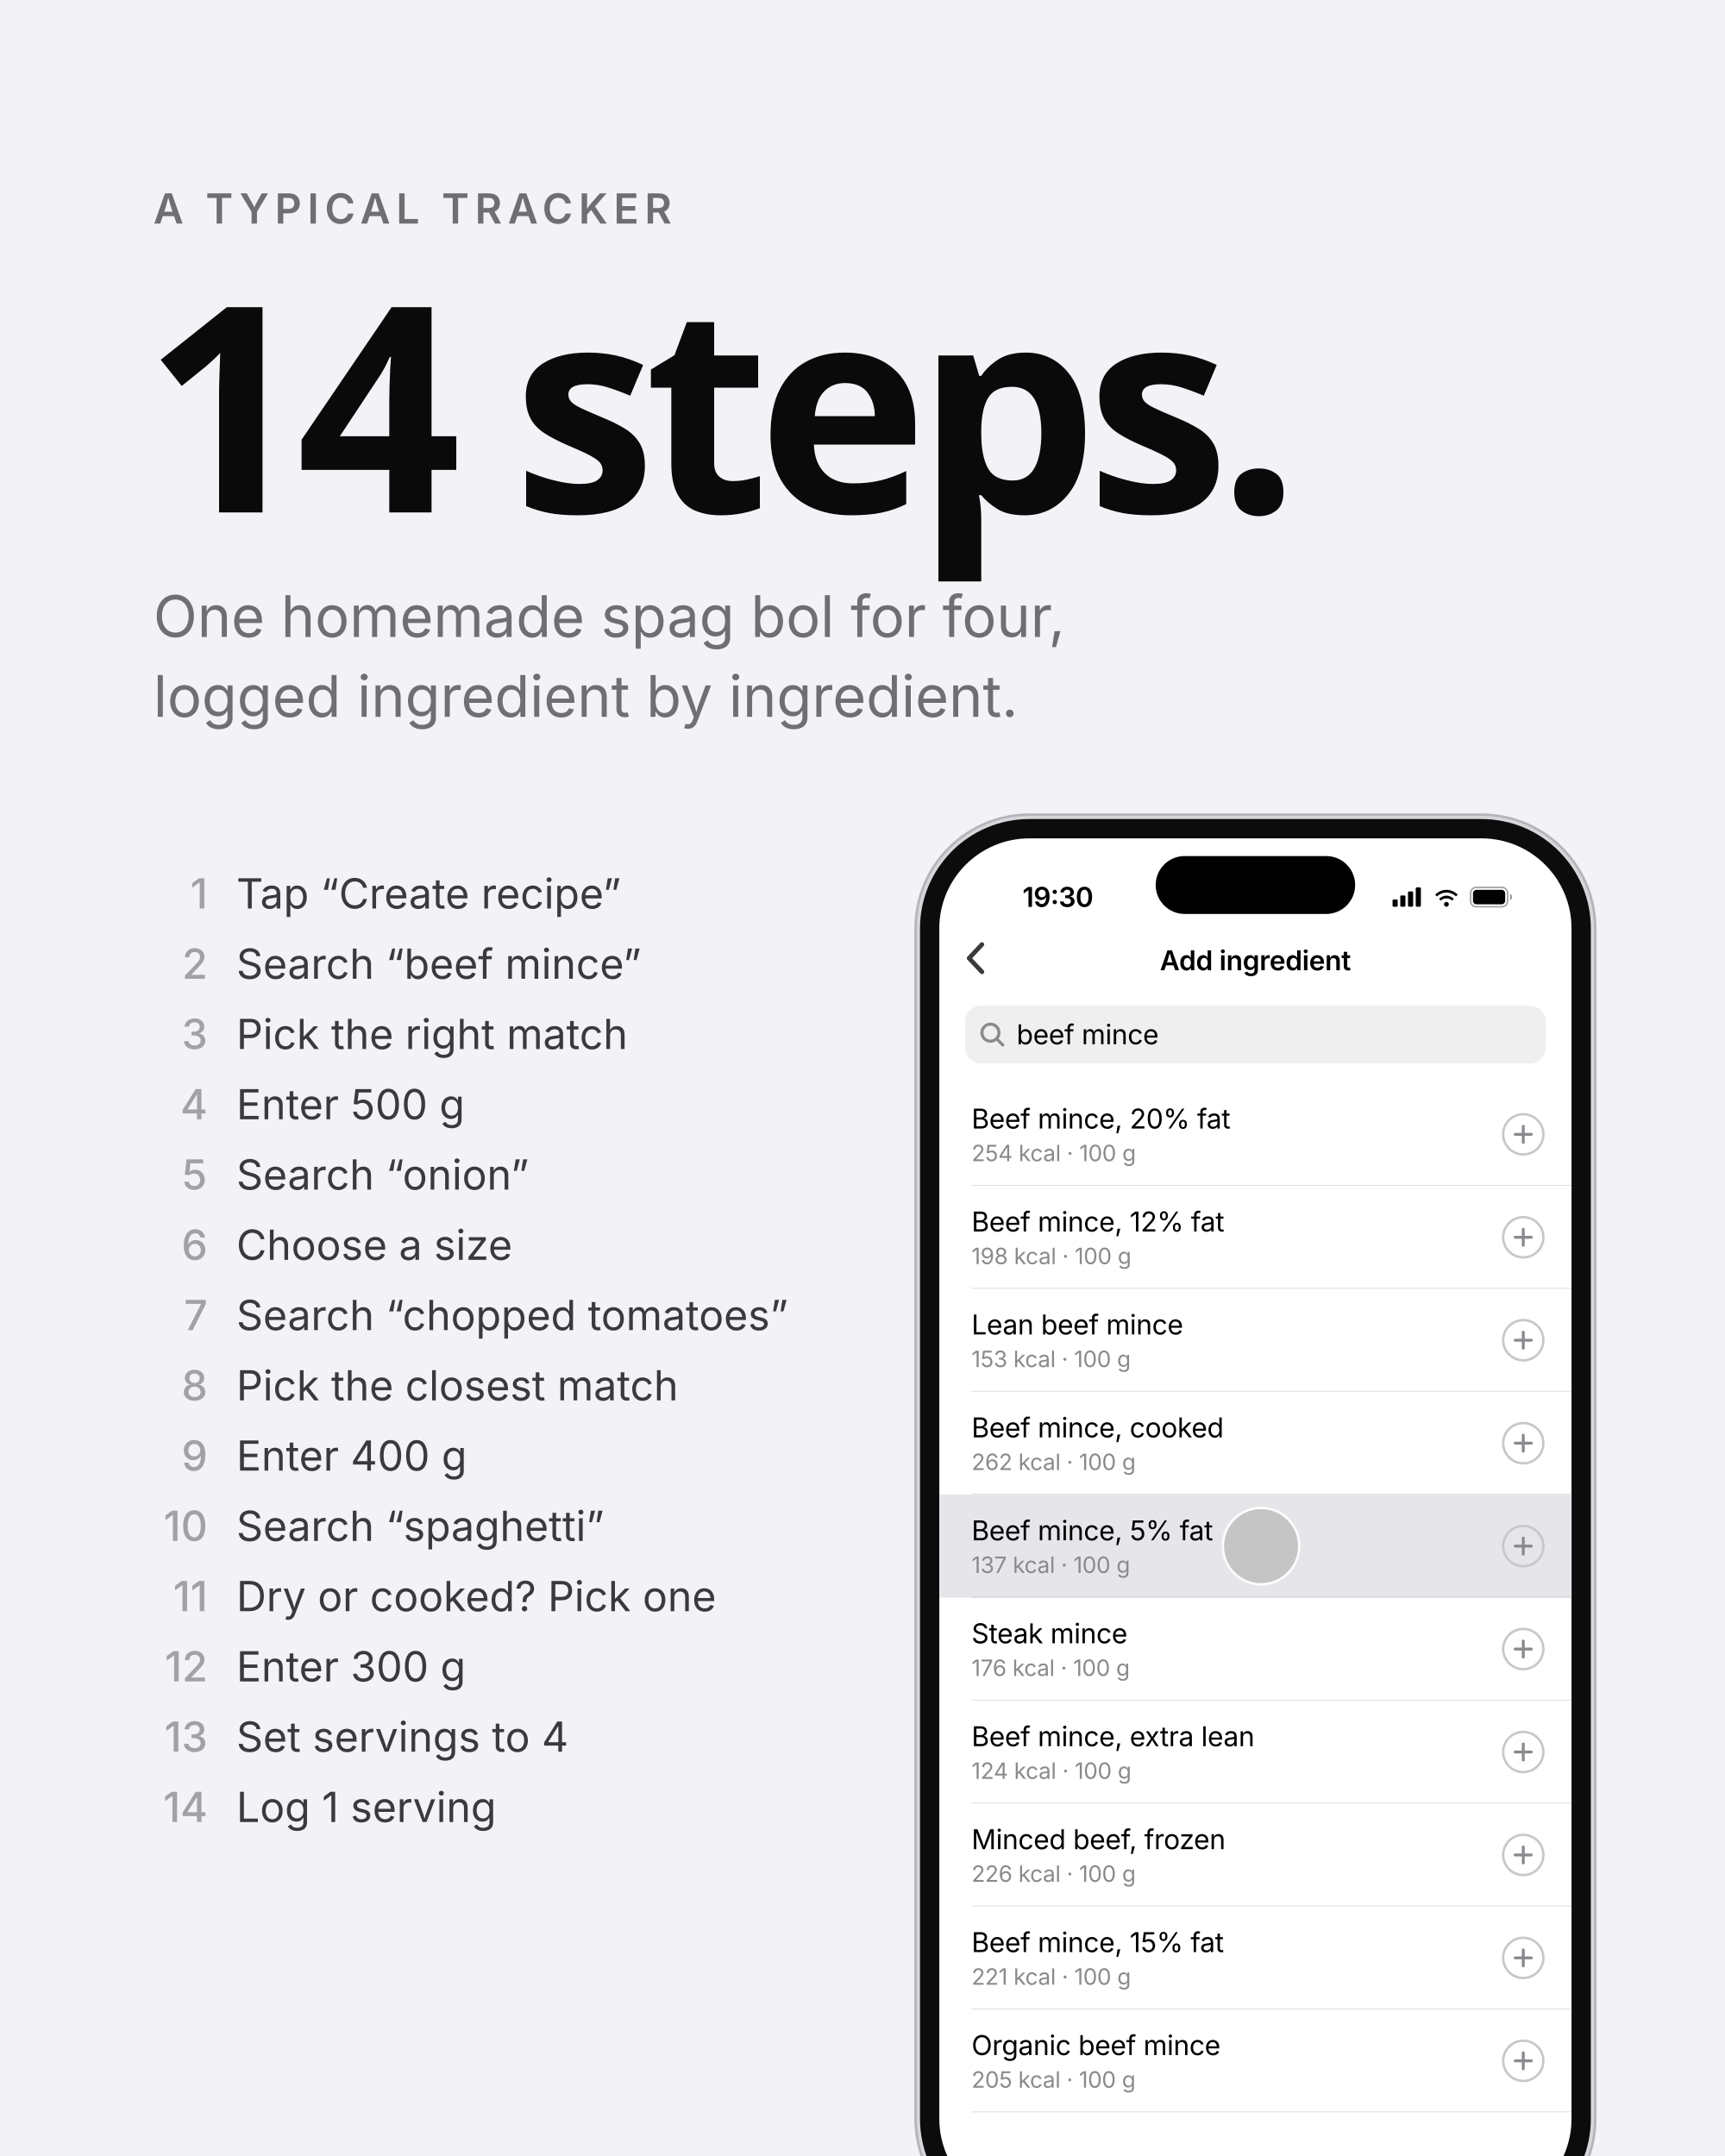
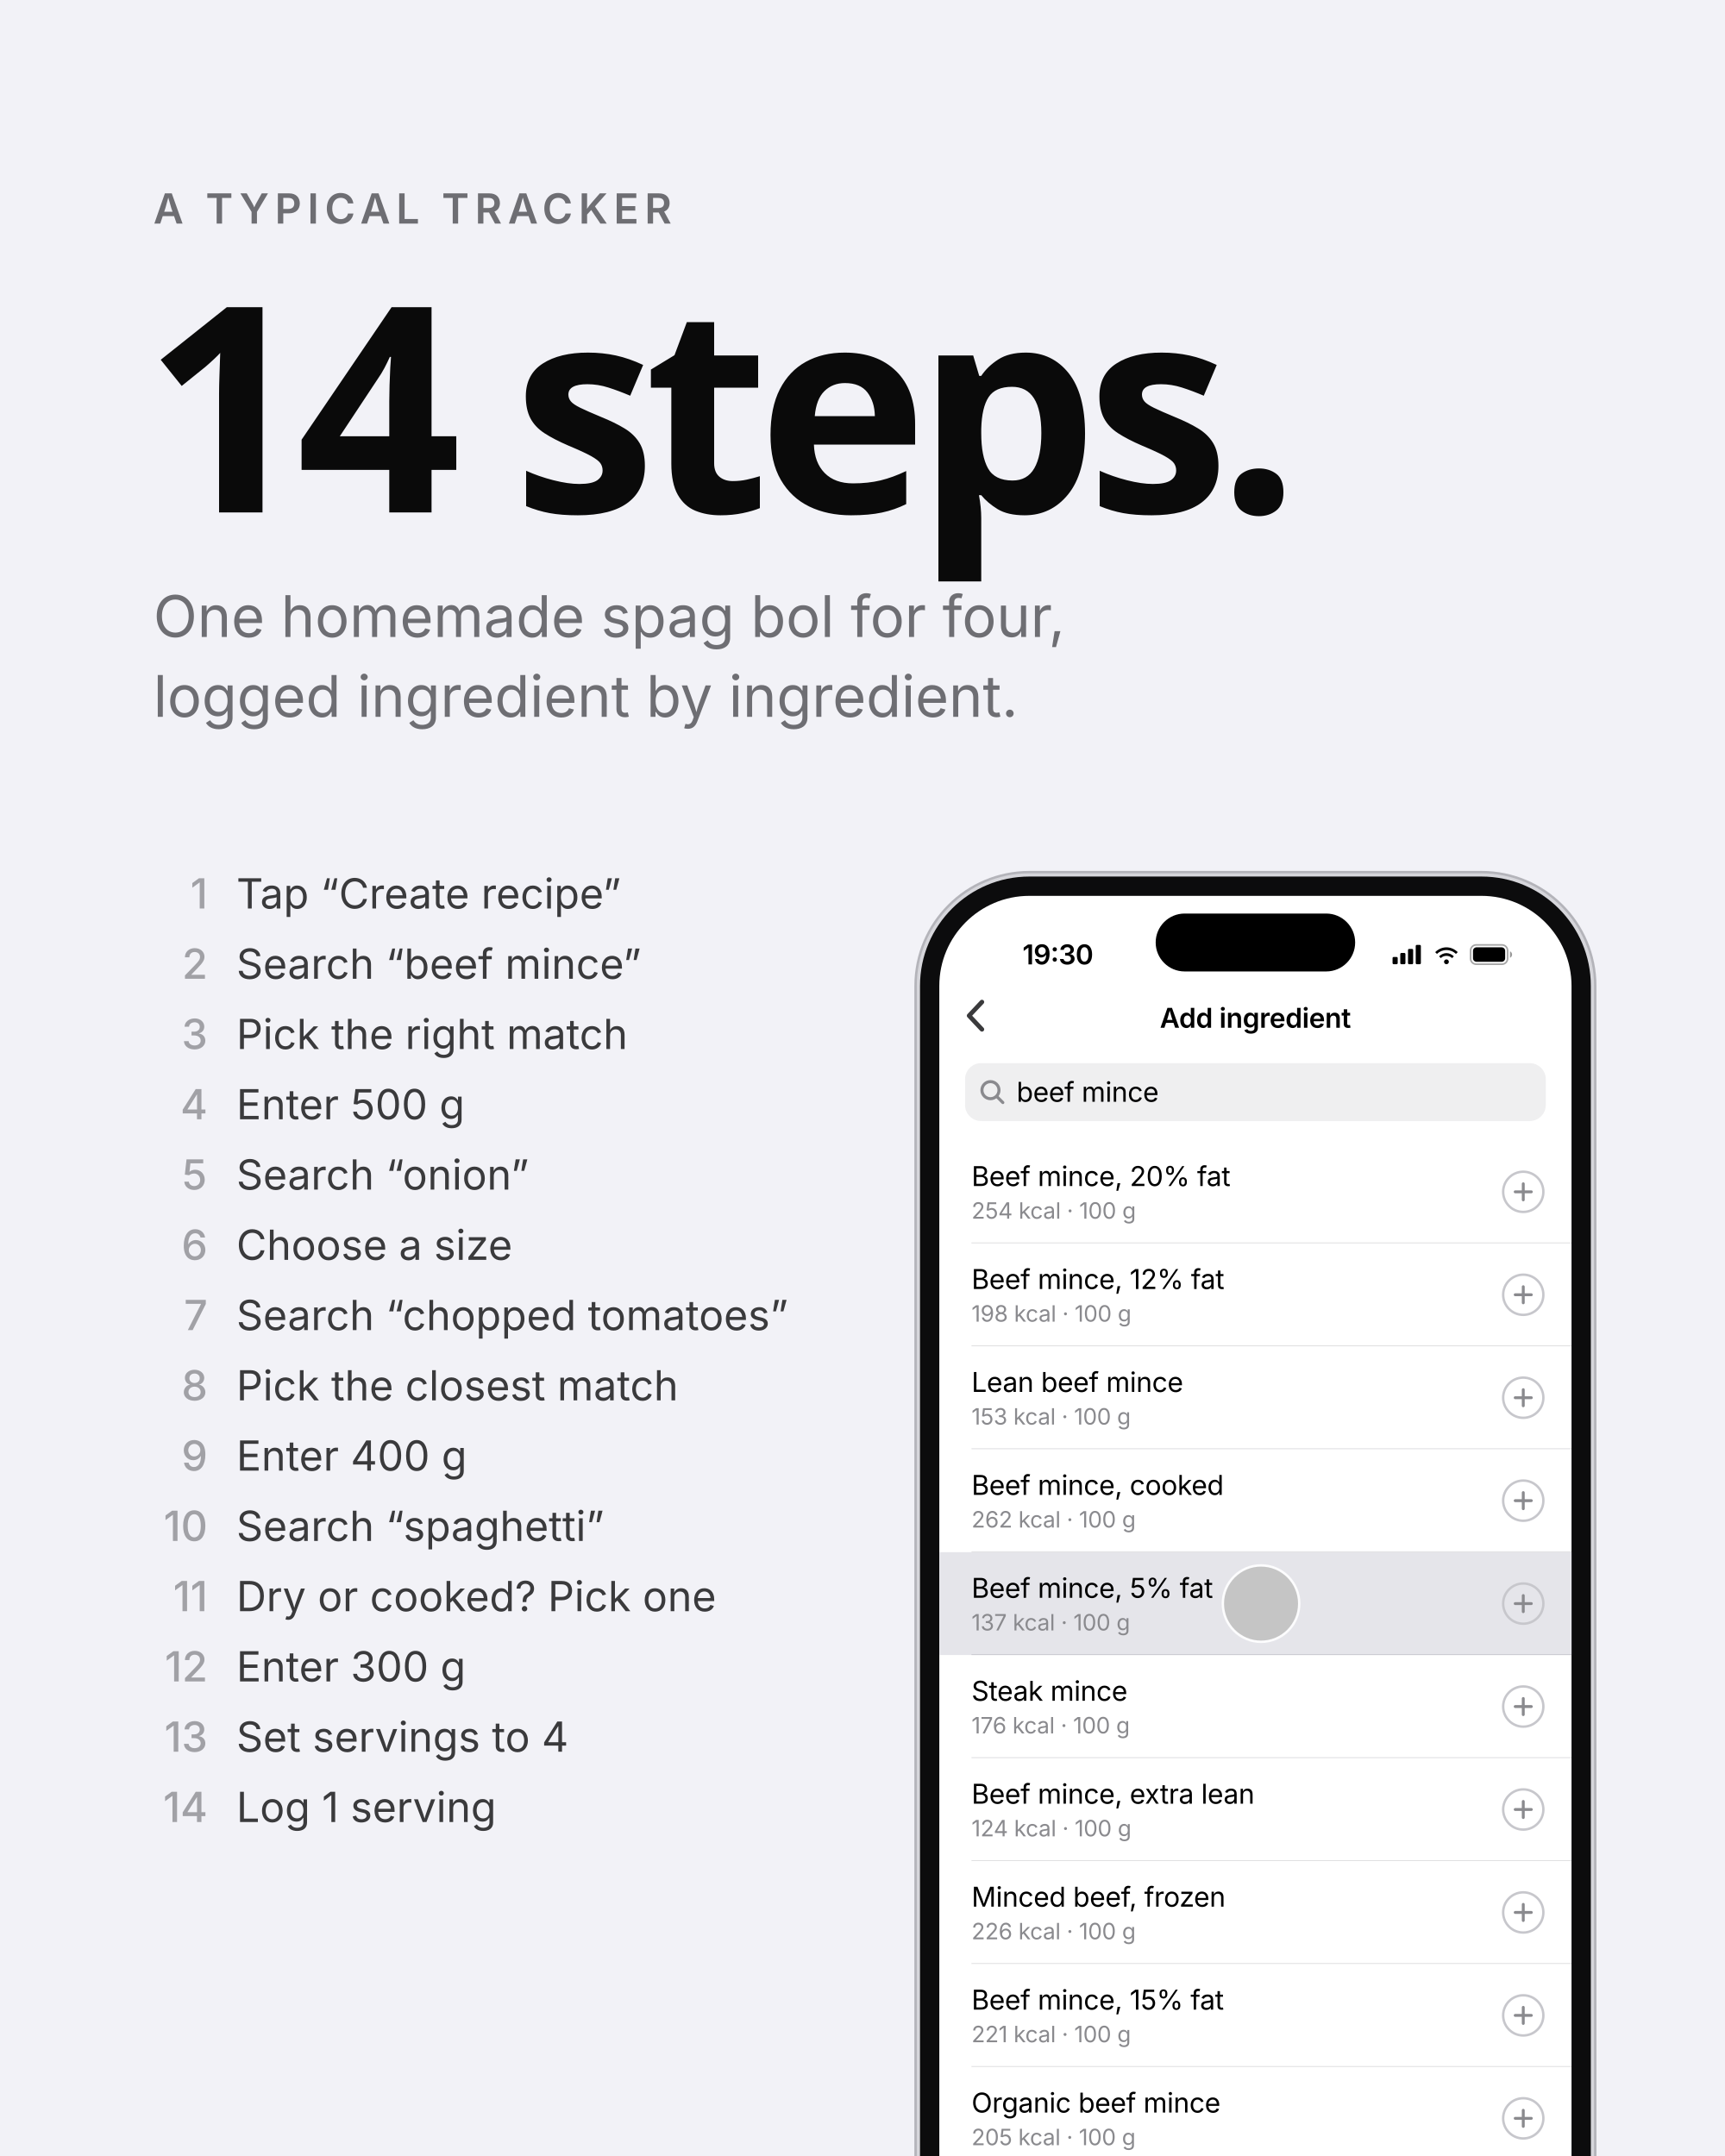
<svg xmlns="http://www.w3.org/2000/svg" width="1080" height="1350" viewBox="0 0 1080 1350" fill="none">
  <defs>
    <clipPath id="typical-phone-screen-clip">
      <rect x="12" y="12" width="393" height="852" rx="56" fill="#fff" />
    </clipPath>
    <clipPath id="slide-clip">
      <rect width="1080" height="1350" fill="#fff" />
    </clipPath>
  </defs>
  <rect id="background" width="1080" height="1350" fill="#f2f2f7" />
  <g id="slide-content" clip-path="url(#slide-clip)">
    <text id="eyebrow" fill="#6e6e73" font-family="Inter" font-size="26" font-weight="600" letter-spacing="0.14em" xml:space="preserve">
      <tspan x="96" y="140">A TYPICAL TRACKER</tspan>
    </text>
    <text id="headline" fill="#0a0a0a" font-family="Inter Tight" font-size="180" font-weight="600" letter-spacing="-0.04em" xml:space="preserve">
      <tspan x="90" y="320.86">14 steps.</tspan>
    </text>
    <text id="body" fill="#6e6e73" font-family="Inter" font-size="36" font-weight="400" xml:space="preserve">
      <tspan x="96" y="398.86">One homemade spag bol for four,</tspan>
      <tspan x="96" y="448.86">logged ingredient by ingredient.</tspan>
    </text>
    <g id="steps">
      <text fill="#a1a1a6" font-family="Inter" font-size="26" font-weight="500" xml:space="preserve">
        <tspan x="119.21" y="568.86">1</tspan>
      </text>
      <text fill="#3a3a3c" font-family="Inter" font-size="26" font-weight="400" xml:space="preserve">
        <tspan x="148" y="568.86">Tap “Create recipe”</tspan>
      </text>
      <text fill="#a1a1a6" font-family="Inter" font-size="26" font-weight="500" xml:space="preserve">
        <tspan x="113.98" y="612.86">2</tspan>
      </text>
      <text fill="#3a3a3c" font-family="Inter" font-size="26" font-weight="400" xml:space="preserve">
        <tspan x="148" y="612.86">Search “beef mince”</tspan>
      </text>
      <text fill="#a1a1a6" font-family="Inter" font-size="26" font-weight="500" xml:space="preserve">
        <tspan x="113.7" y="656.86">3</tspan>
      </text>
      <text fill="#3a3a3c" font-family="Inter" font-size="26" font-weight="400" xml:space="preserve">
        <tspan x="148" y="656.86">Pick the right match</tspan>
      </text>
      <text fill="#a1a1a6" font-family="Inter" font-size="26" font-weight="500" xml:space="preserve">
        <tspan x="112.94" y="700.86">4</tspan>
      </text>
      <text fill="#3a3a3c" font-family="Inter" font-size="26" font-weight="400" xml:space="preserve">
        <tspan x="148" y="700.86">Enter 500 g</tspan>
      </text>
      <text fill="#a1a1a6" font-family="Inter" font-size="26" font-weight="500" xml:space="preserve">
        <tspan x="113.93" y="744.86">5</tspan>
      </text>
      <text fill="#3a3a3c" font-family="Inter" font-size="26" font-weight="400" xml:space="preserve">
        <tspan x="148" y="744.86">Search “onion”</tspan>
      </text>
      <text fill="#a1a1a6" font-family="Inter" font-size="26" font-weight="500" xml:space="preserve">
        <tspan x="113.62" y="788.86">6</tspan>
      </text>
      <text fill="#3a3a3c" font-family="Inter" font-size="26" font-weight="400" xml:space="preserve">
        <tspan x="148" y="788.86">Choose a size</tspan>
      </text>
      <text fill="#a1a1a6" font-family="Inter" font-size="26" font-weight="500" xml:space="preserve">
        <tspan x="115.15" y="832.86">7</tspan>
      </text>
      <text fill="#3a3a3c" font-family="Inter" font-size="26" font-weight="400" xml:space="preserve">
        <tspan x="148" y="832.86">Search “chopped tomatoes”</tspan>
      </text>
      <text fill="#a1a1a6" font-family="Inter" font-size="26" font-weight="500" xml:space="preserve">
        <tspan x="113.64" y="876.86">8</tspan>
      </text>
      <text fill="#3a3a3c" font-family="Inter" font-size="26" font-weight="400" xml:space="preserve">
        <tspan x="148" y="876.86">Pick the closest match</tspan>
      </text>
      <text fill="#a1a1a6" font-family="Inter" font-size="26" font-weight="500" xml:space="preserve">
        <tspan x="113.62" y="920.86">9</tspan>
      </text>
      <text fill="#3a3a3c" font-family="Inter" font-size="26" font-weight="400" xml:space="preserve">
        <tspan x="148" y="920.86">Enter 400 g</tspan>
      </text>
      <text fill="#a1a1a6" font-family="Inter" font-size="26" font-weight="500" xml:space="preserve">
        <tspan x="102.43" y="964.86">10</tspan>
      </text>
      <text fill="#3a3a3c" font-family="Inter" font-size="26" font-weight="400" xml:space="preserve">
        <tspan x="148" y="964.86">Search “spaghetti”</tspan>
      </text>
      <text fill="#a1a1a6" font-family="Inter" font-size="26" font-weight="500" xml:space="preserve">
        <tspan x="108.42" y="1008.86">11</tspan>
      </text>
      <text fill="#3a3a3c" font-family="Inter" font-size="26" font-weight="400" xml:space="preserve">
        <tspan x="148" y="1008.86">Dry or cooked? Pick one</tspan>
      </text>
      <text fill="#a1a1a6" font-family="Inter" font-size="26" font-weight="500" xml:space="preserve">
        <tspan x="103.19" y="1052.86">12</tspan>
      </text>
      <text fill="#3a3a3c" font-family="Inter" font-size="26" font-weight="400" xml:space="preserve">
        <tspan x="148" y="1052.86">Enter 300 g</tspan>
      </text>
      <text fill="#a1a1a6" font-family="Inter" font-size="26" font-weight="500" xml:space="preserve">
        <tspan x="102.91" y="1096.86">13</tspan>
      </text>
      <text fill="#3a3a3c" font-family="Inter" font-size="26" font-weight="400" xml:space="preserve">
        <tspan x="148" y="1096.86">Set servings to 4</tspan>
      </text>
      <text fill="#a1a1a6" font-family="Inter" font-size="26" font-weight="500" xml:space="preserve">
        <tspan x="102.15" y="1140.86">14</tspan>
      </text>
      <text fill="#3a3a3c" font-family="Inter" font-size="26" font-weight="400" xml:space="preserve">
        <tspan x="148" y="1140.86">Log 1 serving</tspan>
      </text>
    </g>
-     <g id="typical-phone" transform="translate(576 512.86) scale(1.007194)">
+     <g id="typical-phone" transform="translate(576 548.86) scale(1.007194)">
      <rect id="typical-phone-bezel-outer" x="-3.5" y="-3.5" width="424" height="883" rx="71.5" fill="#b4b4ba" />
      <rect id="typical-phone-bezel" x="-2" y="-2" width="421" height="880" rx="70" fill="#d6d6db" />
      <rect id="typical-phone-body" width="417" height="876" rx="68" fill="#0c0c0d" />
      <g clip-path="url(#typical-phone-screen-clip)">
        <g transform="translate(12 12)">
          <g id="typical-phone-search-screen">
            <rect x="0" y="0" width="393" height="852" fill="#fff" />
            <path d="M26.5 66L18.5 74.5l8 8.5" stroke="#3a3a3c" stroke-width="2.8" stroke-linecap="round" stroke-linejoin="round" fill="none" />
            <text id="typical-phone-title" fill="#000" font-family="Inter" font-size="17" font-weight="600" letter-spacing="-0.01em" xml:space="preserve">
              <tspan x="137.09" y="82">Add ingredient</tspan>
            </text>
            <g id="typical-phone-search">
              <rect x="16" y="104" width="361" height="36" rx="10" fill="#767680" fill-opacity="0.12" />
              <g transform="translate(25 114)" stroke="#8a8a8e" stroke-width="1.9" fill="none">
                <circle cx="6.8" cy="6.8" r="5.3" />
                <path d="M10.8 10.8l3.7 3.7" stroke-linecap="round" />
              </g>
              <text fill="#000" font-family="Inter" font-size="17" font-weight="400" letter-spacing="-0.01em" xml:space="preserve">
                <tspan x="48" y="128">beef mince</tspan>
              </text>
            </g>
            <g id="typical-phone-results">
              <text fill="#000" font-family="Inter" font-size="17" font-weight="400" letter-spacing="-0.01em" xml:space="preserve">
                <tspan x="20" y="180.4">Beef mince, 20% fat</tspan>
              </text>
              <text fill="#8a8a8e" font-family="Inter" font-size="14" font-weight="400" letter-spacing="-0.01em" xml:space="preserve">
                <tspan x="20" y="200.7">254 kcal · 100 g</tspan>
              </text>
              <circle cx="363" cy="184" r="12.5" stroke="#c7c7cc" stroke-width="1.5" fill="none" />
              <path d="M363 179v10M358 184h10" stroke="#8a8a8e" stroke-width="1.8" stroke-linecap="round" />
              <rect x="20" y="215.5" width="373" height="0.5" fill="#3c3c43" fill-opacity="0.18" />
              <text fill="#000" font-family="Inter" font-size="17" font-weight="400" letter-spacing="-0.01em" xml:space="preserve">
                <tspan x="20" y="244.4">Beef mince, 12% fat</tspan>
              </text>
              <text fill="#8a8a8e" font-family="Inter" font-size="14" font-weight="400" letter-spacing="-0.01em" xml:space="preserve">
                <tspan x="20" y="264.7">198 kcal · 100 g</tspan>
              </text>
              <circle cx="363" cy="248" r="12.5" stroke="#c7c7cc" stroke-width="1.5" fill="none" />
              <path d="M363 243v10M358 248h10" stroke="#8a8a8e" stroke-width="1.8" stroke-linecap="round" />
              <rect x="20" y="279.5" width="373" height="0.5" fill="#3c3c43" fill-opacity="0.18" />
              <text fill="#000" font-family="Inter" font-size="17" font-weight="400" letter-spacing="-0.01em" xml:space="preserve">
                <tspan x="20" y="308.4">Lean beef mince</tspan>
              </text>
              <text fill="#8a8a8e" font-family="Inter" font-size="14" font-weight="400" letter-spacing="-0.01em" xml:space="preserve">
                <tspan x="20" y="328.7">153 kcal · 100 g</tspan>
              </text>
              <circle cx="363" cy="312" r="12.5" stroke="#c7c7cc" stroke-width="1.5" fill="none" />
              <path d="M363 307v10M358 312h10" stroke="#8a8a8e" stroke-width="1.8" stroke-linecap="round" />
              <rect x="20" y="343.5" width="373" height="0.5" fill="#3c3c43" fill-opacity="0.18" />
              <text fill="#000" font-family="Inter" font-size="17" font-weight="400" letter-spacing="-0.01em" xml:space="preserve">
                <tspan x="20" y="372.4">Beef mince, cooked</tspan>
              </text>
              <text fill="#8a8a8e" font-family="Inter" font-size="14" font-weight="400" letter-spacing="-0.01em" xml:space="preserve">
                <tspan x="20" y="392.7">262 kcal · 100 g</tspan>
              </text>
              <circle cx="363" cy="376" r="12.5" stroke="#c7c7cc" stroke-width="1.5" fill="none" />
              <path d="M363 371v10M358 376h10" stroke="#8a8a8e" stroke-width="1.8" stroke-linecap="round" />
              <rect x="20" y="407.5" width="373" height="0.5" fill="#3c3c43" fill-opacity="0.18" />
              <rect x="0" y="408" width="393" height="64" fill="#e5e5ea" />
              <text fill="#000" font-family="Inter" font-size="17" font-weight="400" letter-spacing="-0.01em" xml:space="preserve">
                <tspan x="20" y="436.4">Beef mince, 5% fat</tspan>
              </text>
              <text fill="#8a8a8e" font-family="Inter" font-size="14" font-weight="400" letter-spacing="-0.01em" xml:space="preserve">
                <tspan x="20" y="456.7">137 kcal · 100 g</tspan>
              </text>
              <circle cx="363" cy="440" r="12.5" stroke="#c7c7cc" stroke-width="1.5" fill="none" />
              <path d="M363 435v10M358 440h10" stroke="#8a8a8e" stroke-width="1.8" stroke-linecap="round" />
              <rect x="20" y="471.5" width="373" height="0.5" fill="#3c3c43" fill-opacity="0.18" />
              <text fill="#000" font-family="Inter" font-size="17" font-weight="400" letter-spacing="-0.01em" xml:space="preserve">
                <tspan x="20" y="500.4">Steak mince</tspan>
              </text>
              <text fill="#8a8a8e" font-family="Inter" font-size="14" font-weight="400" letter-spacing="-0.01em" xml:space="preserve">
                <tspan x="20" y="520.7">176 kcal · 100 g</tspan>
              </text>
              <circle cx="363" cy="504" r="12.5" stroke="#c7c7cc" stroke-width="1.5" fill="none" />
              <path d="M363 499v10M358 504h10" stroke="#8a8a8e" stroke-width="1.8" stroke-linecap="round" />
              <rect x="20" y="535.5" width="373" height="0.5" fill="#3c3c43" fill-opacity="0.18" />
              <text fill="#000" font-family="Inter" font-size="17" font-weight="400" letter-spacing="-0.01em" xml:space="preserve">
                <tspan x="20" y="564.4">Beef mince, extra lean</tspan>
              </text>
              <text fill="#8a8a8e" font-family="Inter" font-size="14" font-weight="400" letter-spacing="-0.01em" xml:space="preserve">
                <tspan x="20" y="584.7">124 kcal · 100 g</tspan>
              </text>
              <circle cx="363" cy="568" r="12.5" stroke="#c7c7cc" stroke-width="1.5" fill="none" />
              <path d="M363 563v10M358 568h10" stroke="#8a8a8e" stroke-width="1.8" stroke-linecap="round" />
              <rect x="20" y="599.5" width="373" height="0.5" fill="#3c3c43" fill-opacity="0.18" />
              <text fill="#000" font-family="Inter" font-size="17" font-weight="400" letter-spacing="-0.01em" xml:space="preserve">
                <tspan x="20" y="628.4">Minced beef, frozen</tspan>
              </text>
              <text fill="#8a8a8e" font-family="Inter" font-size="14" font-weight="400" letter-spacing="-0.01em" xml:space="preserve">
                <tspan x="20" y="648.7">226 kcal · 100 g</tspan>
              </text>
              <circle cx="363" cy="632" r="12.5" stroke="#c7c7cc" stroke-width="1.5" fill="none" />
              <path d="M363 627v10M358 632h10" stroke="#8a8a8e" stroke-width="1.8" stroke-linecap="round" />
              <rect x="20" y="663.5" width="373" height="0.5" fill="#3c3c43" fill-opacity="0.18" />
              <text fill="#000" font-family="Inter" font-size="17" font-weight="400" letter-spacing="-0.01em" xml:space="preserve">
                <tspan x="20" y="692.4">Beef mince, 15% fat</tspan>
              </text>
              <text fill="#8a8a8e" font-family="Inter" font-size="14" font-weight="400" letter-spacing="-0.01em" xml:space="preserve">
                <tspan x="20" y="712.7">221 kcal · 100 g</tspan>
              </text>
              <circle cx="363" cy="696" r="12.5" stroke="#c7c7cc" stroke-width="1.5" fill="none" />
              <path d="M363 691v10M358 696h10" stroke="#8a8a8e" stroke-width="1.8" stroke-linecap="round" />
              <rect x="20" y="727.5" width="373" height="0.5" fill="#3c3c43" fill-opacity="0.18" />
              <text fill="#000" font-family="Inter" font-size="17" font-weight="400" letter-spacing="-0.01em" xml:space="preserve">
                <tspan x="20" y="756.4">Organic beef mince</tspan>
              </text>
              <text fill="#8a8a8e" font-family="Inter" font-size="14" font-weight="400" letter-spacing="-0.01em" xml:space="preserve">
                <tspan x="20" y="776.7">205 kcal · 100 g</tspan>
              </text>
              <circle cx="363" cy="760" r="12.5" stroke="#c7c7cc" stroke-width="1.5" fill="none" />
              <path d="M363 755v10M358 760h10" stroke="#8a8a8e" stroke-width="1.8" stroke-linecap="round" />
              <rect x="20" y="791.5" width="373" height="0.5" fill="#3c3c43" fill-opacity="0.18" />
            </g>
            <g id="typical-phone-touch">
              <circle cx="200" cy="440" r="24.5" fill="#fff" fill-opacity="0.9" />
              <circle cx="200" cy="440" r="23" fill="#000" fill-opacity="0.22" />
            </g>
          </g>
          <g id="typical-phone-status-bar" fill="#000">
            <text fill="#000" font-family="Inter" font-size="17" font-weight="600" letter-spacing="-0.02em" xml:space="preserve">
              <tspan x="51.67" y="42.6">19:30</tspan>
            </text>
            <g transform="translate(281.75 30.5)">
              <rect y="7.5" width="3.2" height="4.5" rx="0.7" />
              <rect x="4.8" y="5" width="3.2" height="7" rx="0.7" />
              <rect x="9.6" y="2.5" width="3.2" height="9.5" rx="0.7" />
              <rect x="14.4" width="3.2" height="12" rx="0.7" />
            </g>
            <g transform="translate(306.75 30.5)">
              <path d="M8.5 3.2c2.3 0 4.4.9 5.9 2.4l1.1-1.1C13.7 2.7 11.2 1.5 8.5 1.5S3.3 2.7 1.5 4.5l1.1 1.1C4.1 4.1 6.2 3.2 8.5 3.2z" />
              <path d="M8.5 6.8c1.4 0 2.6.5 3.5 1.4l1.1-1.1c-1.3-1.2-2.9-2-4.6-2s-3.3.8-4.6 2L5 8.2c.9-.9 2.1-1.4 3.5-1.4z" />
              <circle cx="8.5" cy="10.5" r="1.5" />
            </g>
            <g transform="translate(329.75 30)">
              <rect x="0.5" y="0.5" width="23" height="12" rx="3.5" fill="none" stroke="#000" stroke-opacity="0.35" />
              <rect x="2" y="2" width="20" height="9" rx="2.2" />
              <path d="M25 4.5v4c.8-.3 1.3-1.1 1.3-2s-.5-1.7-1.3-2z" fill-opacity="0.4" />
            </g>
          </g>
          <rect id="typical-phone-island" x="134.5" y="11" width="124" height="36" rx="18" fill="#000" />
          <rect id="typical-phone-home-indicator" x="127.5" y="839" width="138" height="5" rx="2.5" fill="#000" />
        </g>
      </g>
    </g>
  </g>
</svg>
